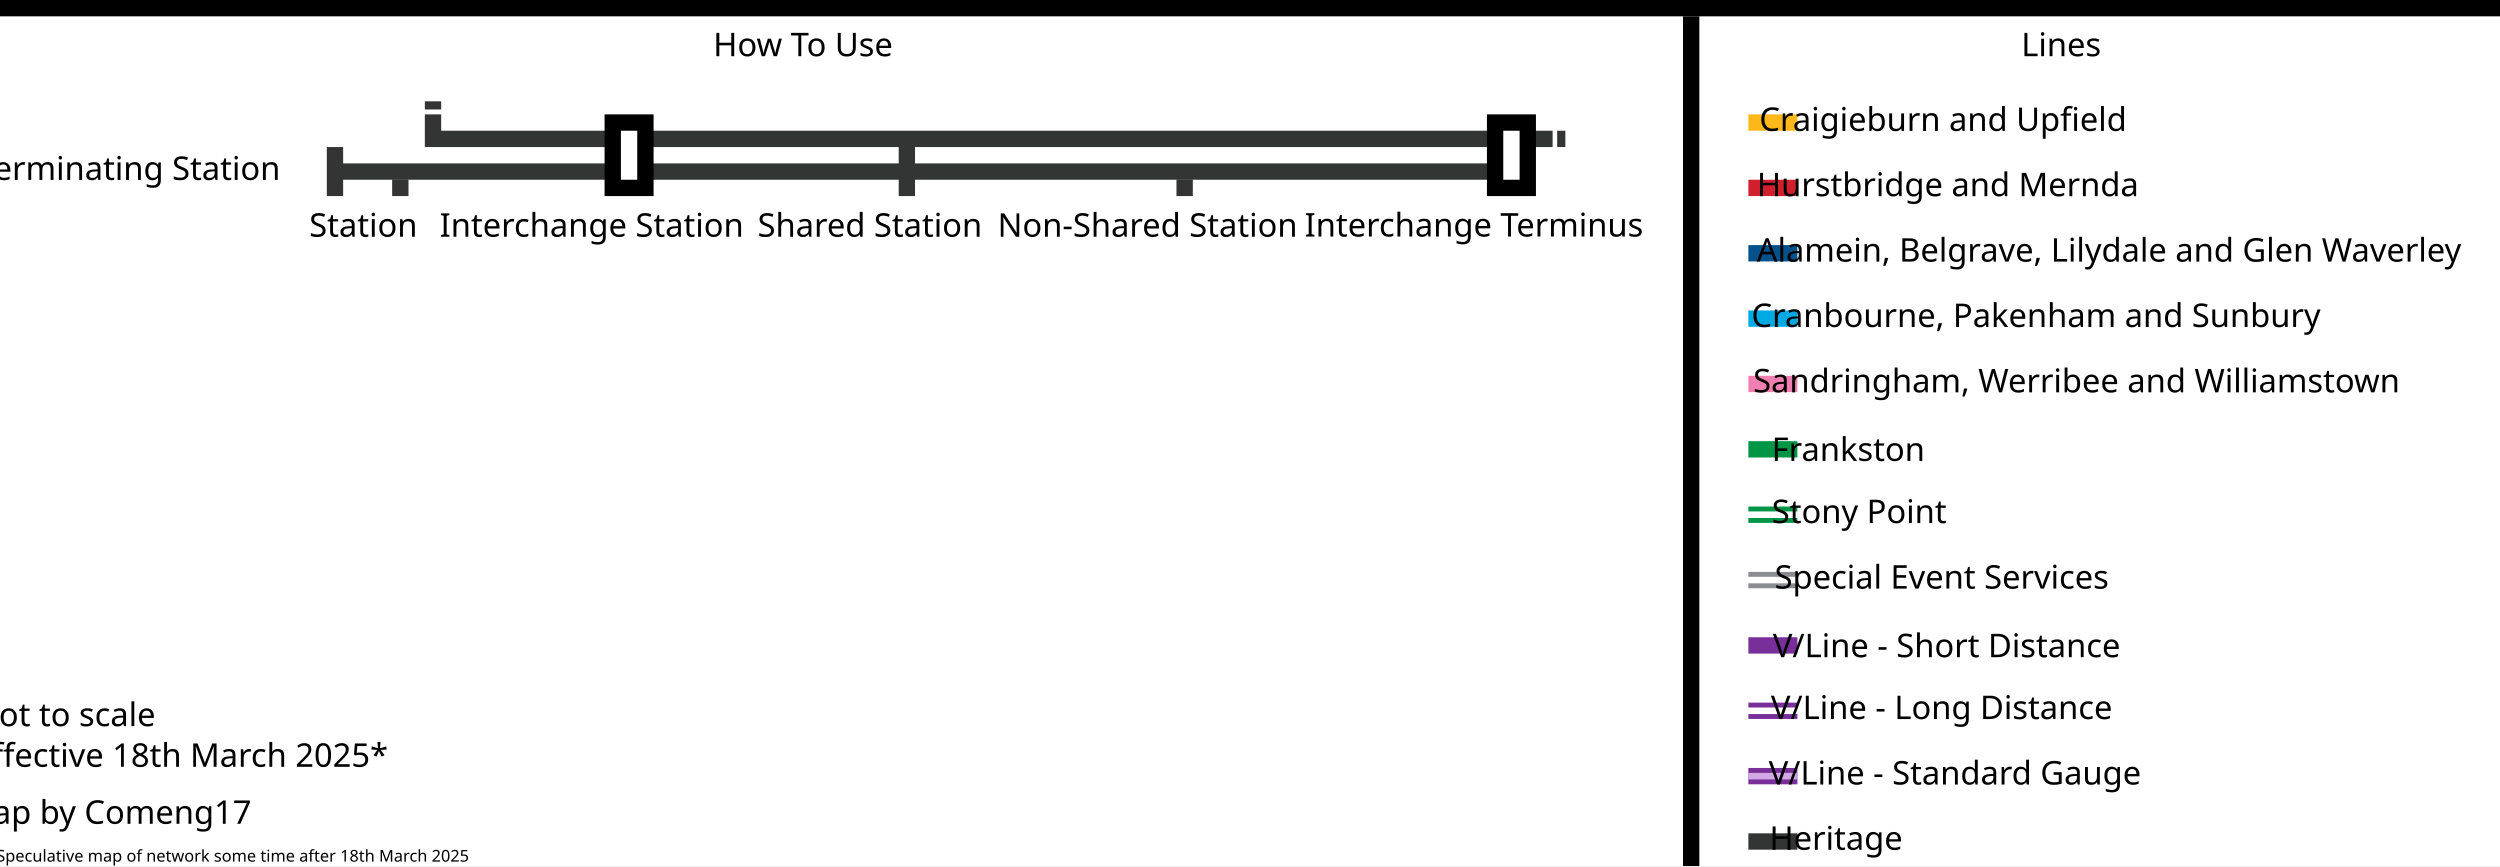
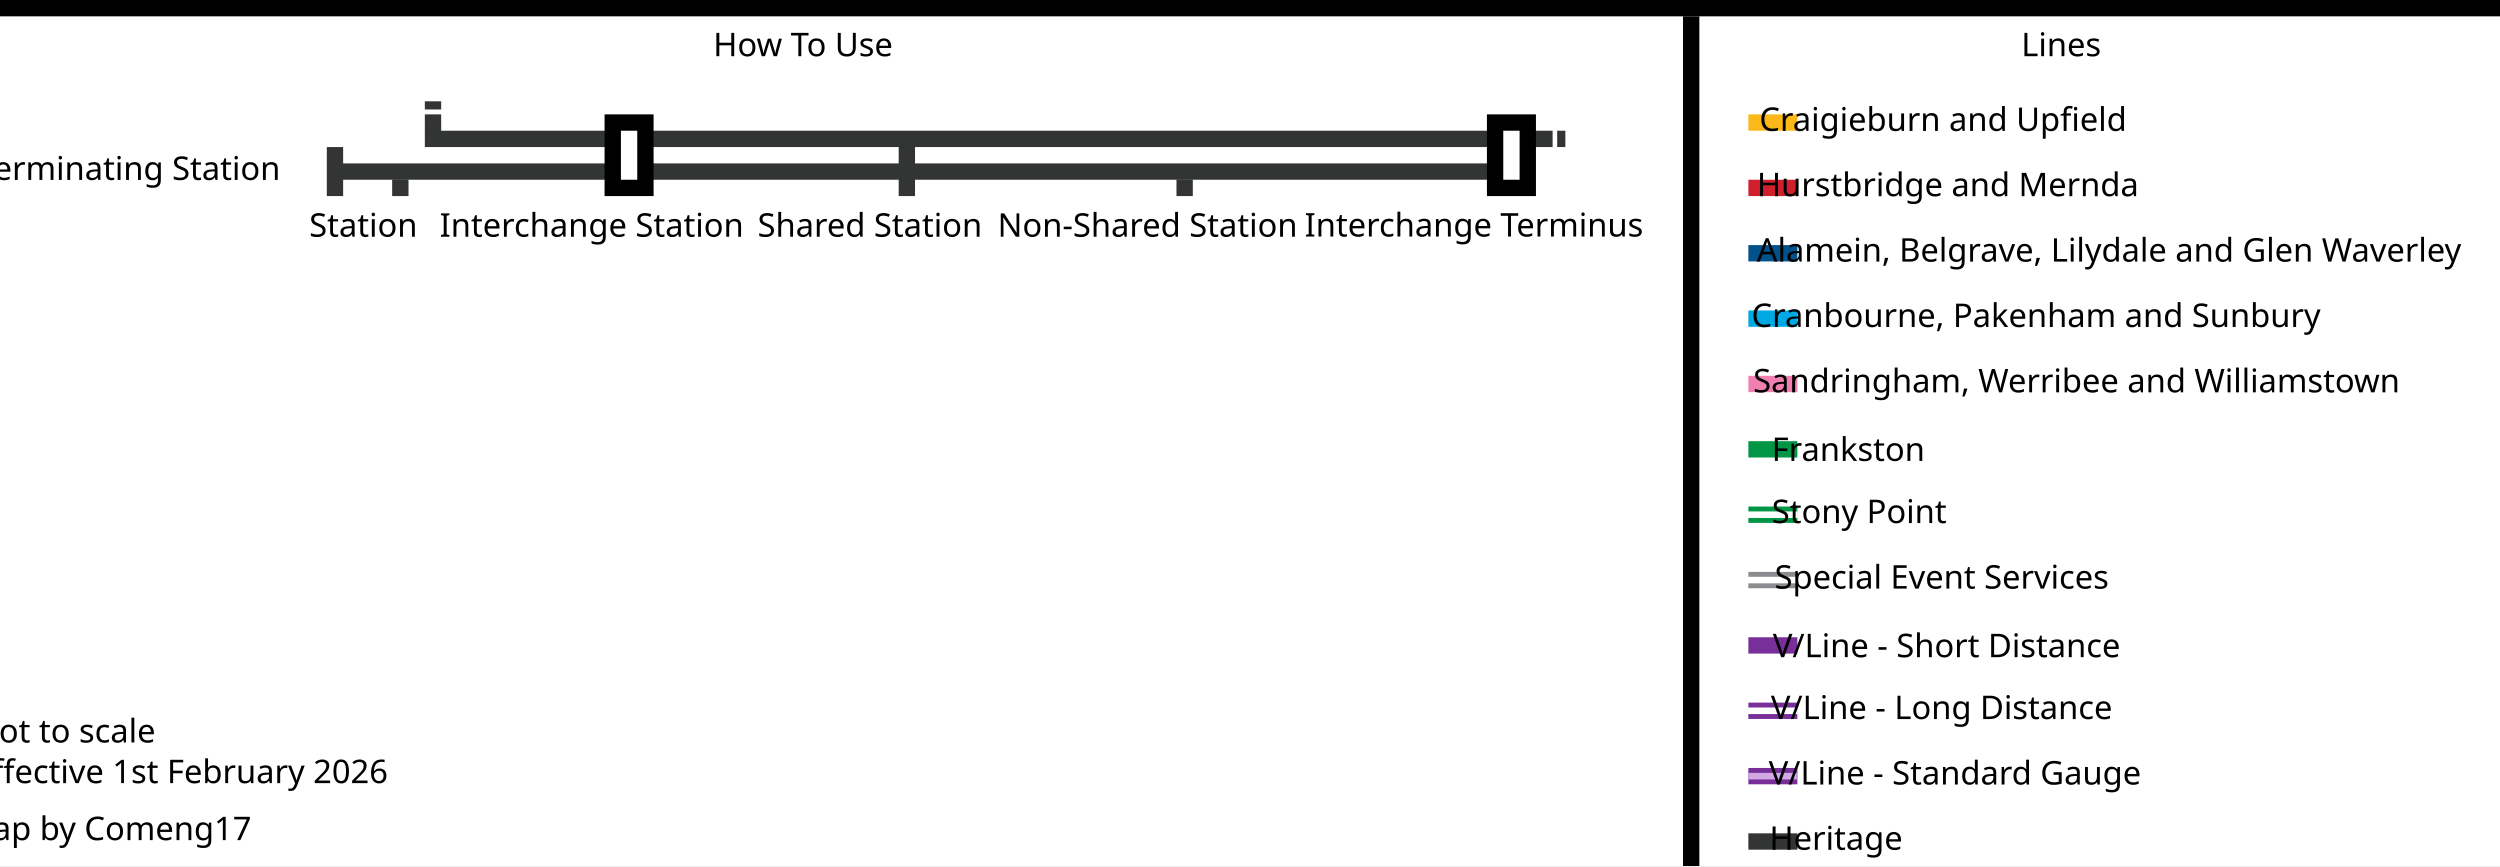
<svg xmlns="http://www.w3.org/2000/svg" width="7650" height="2650" viewBox="0 0 2024.063 701.146" version="1.1" id="svg5" xml:space="preserve">
  <defs id="defs2" />
  <g id="layer1" transform="translate(3333.75,1957.917)">
    <g id="g411" transform="translate(0,-1.0507812e-5)">
      <rect style="display:inline;fill:#000000;fill-opacity:1;stroke-width:586.547;stroke-linecap:square" id="rect398" width="1362.604" height="687.917" x="-3333.75" y="-1944.688" />
      <rect style="display:inline;fill:#000000;fill-opacity:1;stroke-width:404.558;stroke-linecap:square" id="rect413" width="648.229" height="687.917" x="-1957.917" y="-1944.688" />
    </g>
    <rect style="fill:#ffffff;fill-opacity:1;stroke-width:2064.05;stroke-linecap:square" id="rect593-5" width="2024.062" height="701.146" x="-3333.75" y="-1957.917" />
    <g id="g2342-4" style="display:inline" transform="matrix(0.1,0,0,0.1443272,-3320.521,-1944.688)">
      <rect style="fill:#000000;fill-opacity:1;stroke-width:481.072;stroke-linecap:square" id="rect2331-0" width="132.292" height="4766.368" x="13493.75" y="-1.44895e-14" />
      <rect style="fill:#000000;fill-opacity:1;stroke-width:825.189;stroke-linecap:square" id="rect9896-8" width="20240.625" height="91.661" x="-132.292" y="-91.661" />
    </g>
    <g id="g7930" transform="matrix(0.1,0,0,0.1183432,-2394.214,-1944.688)">
      <g id="g7933" transform="translate(0,223.5726)">
        <rect style="fill:#333434;fill-opacity:1;stroke:none;stroke-width:22.396;stroke-linecap:square;stroke-dasharray:none;stroke-opacity:1" id="rect10348" width="111.786" height="396.875" x="-5477.536" y="4759.852" transform="rotate(-90)" />
        <g id="g8011" transform="matrix(6,0,0,1,-114461.41,-7713.266)">
          <rect style="fill:#782f9a;fill-opacity:1;stroke:none;stroke-width:0.963;stroke-linecap:square;stroke-dasharray:none;stroke-opacity:1" id="rect8003" width="6.615" height="12.404" x="-1346.729" y="-181.101" transform="matrix(10,0,0,9.011836,33337.5,14263.924)" />
          <rect style="fill:#d2a9e5;fill-opacity:1;stroke:none;stroke-width:0.606;stroke-linecap:square;stroke-dasharray:none;stroke-opacity:1" id="rect8005" width="6.545" height="4.962" x="-1346.729" y="-177.38" transform="matrix(10,0,0,9.011836,33337.5,14263.924)" />
        </g>
        <g id="g7978" transform="matrix(0,-0.845,1.183432,0,-13454.063,16879.754)">
          <rect style="fill:#782f9a;fill-opacity:1;stroke:none;stroke-width:22.396;stroke-linecap:square;stroke-dasharray:none;stroke-opacity:1" id="rect7970" width="132.292" height="335.359" x="14552.081" y="15390.761" />
          <rect style="fill:#ffffff;fill-opacity:1;stroke:none;stroke-width:14.259;stroke-linecap:square;stroke-dasharray:none;stroke-opacity:1" id="rect7972" width="52.917" height="339.831" x="14591.769" y="15388.524" />
        </g>
        <rect style="fill:#782f9a;fill-opacity:1;stroke:none;stroke-width:22.396;stroke-linecap:square;stroke-dasharray:none;stroke-opacity:1" id="rect7967" width="111.786" height="396.875" x="-4136.1" y="4759.854" transform="rotate(-90)" />
        <g id="g7990" transform="translate(-25664.585,-8272.198)">
          <rect style="fill:#8a8c8f;fill-opacity:1;stroke:none;stroke-width:22.396;stroke-linecap:square;stroke-dasharray:none;stroke-opacity:1" id="rect7980" width="396.875" height="111.786" x="30424.439" y="11849.365" />
          <rect style="fill:#ffffff;fill-opacity:1;stroke:none;stroke-width:14.259;stroke-linecap:square;stroke-dasharray:none;stroke-opacity:1" id="rect7982" width="402.167" height="44.715" x="30421.793" y="11882.901" />
        </g>
        <g id="g8000" transform="matrix(0,-0.845,1.183432,0,-34792.709,38119.184)">
          <rect style="fill:#009645;fill-opacity:1;stroke:none;stroke-width:22.396;stroke-linecap:square;stroke-dasharray:none;stroke-opacity:1" id="rect7992" width="132.292" height="335.359" x="41275" y="33421.918" />
          <rect style="fill:#ffffff;fill-opacity:1;stroke:none;stroke-width:14.259;stroke-linecap:square;stroke-dasharray:none;stroke-opacity:1" id="rect7994" width="52.917" height="339.831" x="41314.688" y="33419.68" />
        </g>
        <rect style="fill:#009645;fill-opacity:1;stroke:none;stroke-width:22.396;stroke-linecap:square;stroke-dasharray:none;stroke-opacity:1" id="rect7961" width="396.875" height="111.786" x="4759.852" y="2682.875" />
        <rect style="fill:#f17fb1;fill-opacity:1;stroke:none;stroke-width:22.396;stroke-linecap:square;stroke-dasharray:none;stroke-opacity:1" id="rect7964" width="396.875" height="111.786" x="4759.852" y="2235.729" />
        <rect style="fill:#00a8e4;fill-opacity:1;stroke:none;stroke-width:22.396;stroke-linecap:square;stroke-dasharray:none;stroke-opacity:1" id="rect7958" width="396.875" height="111.786" x="4759.852" y="1788.583" />
        <rect style="fill:#01518a;fill-opacity:1;stroke:none;stroke-width:22.396;stroke-linecap:square;stroke-dasharray:none;stroke-opacity:1" id="rect7955" width="396.875" height="111.786" x="-5156.727" y="1341.438" transform="scale(-1,1)" />
        <rect style="display:inline;fill:#d0202e;fill-opacity:1;stroke:none;stroke-width:22.396;stroke-linecap:square;stroke-dasharray:none;stroke-opacity:1" id="rect7951" width="396.875" height="111.786" x="-5156.727" y="894.292" transform="scale(-1,1)" />
        <rect style="fill:#fcb818;fill-opacity:1;stroke:none;stroke-width:22.396;stroke-linecap:square;stroke-dasharray:none;stroke-opacity:1" id="rect7926" width="111.786" height="396.875" x="447.146" y="4759.852" transform="matrix(0,1,1,0,0,0)" />
      </g>
      <g id="g9528" transform="translate(-2.647851,223.5726)">
        <text xml:space="preserve" style="font-size:243.215px;font-family:'Book Antiqua';-inkscape-font-specification:'Book Antiqua';text-align:center;text-anchor:middle;fill:#00a8e4;fill-opacity:1;stroke:none;stroke-width:164.781;stroke-linecap:square;stroke-dasharray:none;stroke-opacity:1" x="5315.226" y="5959.503" id="text11337" transform="scale(1.087857,0.9192388)">
          <tspan style="font-style:normal;font-variant:normal;font-weight:normal;font-stretch:normal;font-size:243.215px;font-family:'Network Sans 2019';-inkscape-font-specification:'Network Sans 2019, ';fill:#000000;fill-opacity:1;stroke-width:164.781" x="5315.226" y="5959.503" id="tspan11335">Heritage</tspan>
        </text>
        <text xml:space="preserve" style="font-size:243.215px;font-family:'Book Antiqua';-inkscape-font-specification:'Book Antiqua';text-align:center;text-anchor:middle;fill:#00a8e4;fill-opacity:1;stroke:none;stroke-width:164.781;stroke-linecap:square;stroke-dasharray:none;stroke-opacity:1" x="6199.678" y="5473.803" id="text9520-4-3" transform="scale(1.087857,0.9192388)">
          <tspan style="font-style:normal;font-variant:normal;font-weight:normal;font-stretch:normal;font-size:243.215px;font-family:'Network Sans 2019';-inkscape-font-specification:'Network Sans 2019, ';fill:#000000;fill-opacity:1;stroke-width:164.781" x="6199.678" y="5473.803" id="tspan9563-6">V/Line - Standard Gauge</tspan>
        </text>
        <text xml:space="preserve" style="font-size:243.215px;font-family:'Book Antiqua';-inkscape-font-specification:'Book Antiqua';text-align:center;text-anchor:middle;fill:#00a8e4;fill-opacity:1;stroke:none;stroke-width:164.781;stroke-linecap:square;stroke-dasharray:none;stroke-opacity:1" x="6100.933" y="4986.643" id="text9520-4-3-2" transform="scale(1.087857,0.9192388)">
          <tspan style="font-style:normal;font-variant:normal;font-weight:normal;font-stretch:normal;font-size:243.215px;font-family:'Network Sans 2019';-inkscape-font-specification:'Network Sans 2019, ';fill:#000000;fill-opacity:1;stroke-width:164.781" x="6100.933" y="4986.643" id="tspan9563-6-7">V/Line - Long Distance</tspan>
        </text>
        <text xml:space="preserve" style="font-size:243.215px;font-family:'Book Antiqua';-inkscape-font-specification:'Book Antiqua';text-align:center;text-anchor:middle;fill:#00a8e4;fill-opacity:1;stroke:none;stroke-width:164.781;stroke-linecap:square;stroke-dasharray:none;stroke-opacity:1" x="6137.901" y="4526.237" id="text9520-4-3-2-8" transform="scale(1.087857,0.9192388)">
          <tspan style="font-style:normal;font-variant:normal;font-weight:normal;font-stretch:normal;font-size:243.215px;font-family:'Network Sans 2019';-inkscape-font-specification:'Network Sans 2019, ';fill:#000000;fill-opacity:1;stroke-width:164.781" x="6137.901" y="4526.237" id="tspan9563-6-7-8">V/Line - Short Distance</tspan>
        </text>
        <text xml:space="preserve" style="font-size:243.215px;font-family:'Book Antiqua';-inkscape-font-specification:'Book Antiqua';text-align:center;text-anchor:middle;fill:#00a8e4;fill-opacity:1;stroke:none;stroke-width:164.781;stroke-linecap:square;stroke-dasharray:none;stroke-opacity:1" x="6101.419" y="4015.971" id="text9520-4-3-2-8-4" transform="scale(1.087857,0.9192388)">
          <tspan style="font-style:normal;font-variant:normal;font-weight:normal;font-stretch:normal;font-size:243.215px;font-family:'Network Sans 2019';-inkscape-font-specification:'Network Sans 2019, ';fill:#000000;fill-opacity:1;stroke-width:164.781" x="6101.419" y="4015.971" id="tspan9563-6-7-8-5">Special Event Services</tspan>
        </text>
        <text xml:space="preserve" style="font-size:243.215px;font-family:'Book Antiqua';-inkscape-font-specification:'Book Antiqua';text-align:center;text-anchor:middle;fill:#00a8e4;fill-opacity:1;stroke:none;stroke-width:164.781;stroke-linecap:square;stroke-dasharray:none;stroke-opacity:1" x="5487.301" y="3528.081" id="text9520-4-3-2-8-4-5" transform="scale(1.087857,0.9192388)">
          <tspan style="font-style:normal;font-variant:normal;font-weight:normal;font-stretch:normal;font-size:243.215px;font-family:'Network Sans 2019';-inkscape-font-specification:'Network Sans 2019, ';fill:#000000;fill-opacity:1;stroke-width:164.781" x="5487.301" y="3528.081" id="tspan9563-6-7-8-5-0">Stony Point</tspan>
        </text>
        <text xml:space="preserve" style="font-size:243.215px;font-family:'Book Antiqua';-inkscape-font-specification:'Book Antiqua';text-align:center;text-anchor:middle;fill:#00a8e4;fill-opacity:1;stroke:none;stroke-width:164.781;stroke-linecap:square;stroke-dasharray:none;stroke-opacity:1" x="5406.188" y="3065.486" id="text9520-4-3-2-8-4-5-2" transform="scale(1.087857,0.9192388)">
          <tspan style="font-style:normal;font-variant:normal;font-weight:normal;font-stretch:normal;font-size:243.215px;font-family:'Network Sans 2019';-inkscape-font-specification:'Network Sans 2019, ';fill:#000000;fill-opacity:1;stroke-width:164.781" x="5406.188" y="3065.486" id="tspan9563-6-7-8-5-0-6">Frankston</tspan>
        </text>
        <text xml:space="preserve" style="font-size:243.215px;font-family:'Book Antiqua';-inkscape-font-specification:'Book Antiqua';text-align:center;text-anchor:middle;fill:#00a8e4;fill-opacity:1;stroke:none;stroke-width:164.781;stroke-linecap:square;stroke-dasharray:none;stroke-opacity:1" x="7104.68" y="2555.22" id="text9520-4-3-2-8-4-5-2-3" transform="scale(1.087857,0.9192388)">
          <tspan style="font-style:normal;font-variant:normal;font-weight:normal;font-stretch:normal;font-size:243.215px;font-family:'Network Sans 2019';-inkscape-font-specification:'Network Sans 2019, ';fill:#000000;fill-opacity:1;stroke-width:164.781" x="7104.68" y="2555.22" id="tspan9563-6-7-8-5-0-6-2">Sandringham, Werribee and Williamstown</tspan>
        </text>
        <text xml:space="preserve" style="font-size:243.215px;font-family:'Book Antiqua';-inkscape-font-specification:'Book Antiqua';text-align:center;text-anchor:middle;fill:#00a8e4;fill-opacity:1;stroke:none;stroke-width:164.781;stroke-linecap:square;stroke-dasharray:none;stroke-opacity:1" x="6803.337" y="2068.789" id="text9520-4-3-2-8-4-5-2-3-5" transform="scale(1.087857,0.9192388)">
          <tspan style="font-style:normal;font-variant:normal;font-weight:normal;font-stretch:normal;font-size:243.215px;font-family:'Network Sans 2019';-inkscape-font-specification:'Network Sans 2019, ';fill:#000000;fill-opacity:1;stroke-width:164.781" x="6803.337" y="2068.789" id="tspan9563-6-7-8-5-0-6-2-9">Cranbourne, Pakenham and Sunbury</tspan>
        </text>
        <text xml:space="preserve" style="font-size:243.215px;font-family:'Book Antiqua';-inkscape-font-specification:'Book Antiqua';text-align:center;text-anchor:middle;fill:#00a8e4;fill-opacity:1;stroke:none;stroke-width:164.781;stroke-linecap:square;stroke-dasharray:none;stroke-opacity:1" x="7346.072" y="1582.359" id="text9520-4" transform="scale(1.087857,0.9192388)">
          <tspan style="font-style:normal;font-variant:normal;font-weight:normal;font-stretch:normal;font-size:243.215px;font-family:'Network Sans 2019';-inkscape-font-specification:'Network Sans 2019, ';fill:#000000;fill-opacity:1;stroke-width:164.781" x="7346.072" y="1582.359" id="tspan9563">Alamein, Belgrave, Lilydale and Glen Waverley</tspan>
        </text>
        <text xml:space="preserve" style="font-size:243.215px;font-family:'Book Antiqua';-inkscape-font-specification:'Book Antiqua';text-align:center;text-anchor:middle;fill:#00a8e4;fill-opacity:1;stroke:none;stroke-width:164.781;stroke-linecap:square;stroke-dasharray:none;stroke-opacity:1" x="6147.021" y="1095.198" id="text9520" transform="scale(1.087857,0.9192388)">
          <tspan style="font-style:normal;font-variant:normal;font-weight:normal;font-stretch:normal;font-size:243.215px;font-family:'Network Sans 2019';-inkscape-font-specification:'Network Sans 2019, ';fill:#000000;fill-opacity:1;stroke-width:164.781" x="6147.021" y="1095.198" id="tspan9518">Hurstbridge and Mernda</tspan>
        </text>
        <text xml:space="preserve" style="font-size:243.215px;font-family:'Book Antiqua';-inkscape-font-specification:'Book Antiqua';text-align:center;text-anchor:middle;fill:#00a8e4;fill-opacity:1;stroke:none;stroke-width:164.781;stroke-linecap:square;stroke-dasharray:none;stroke-opacity:1" x="6111.269" y="609.497" id="text9532" transform="scale(1.087857,0.9192388)">
          <tspan style="font-style:normal;font-variant:normal;font-weight:normal;font-stretch:normal;font-size:243.215px;font-family:'Network Sans 2019';-inkscape-font-specification:'Network Sans 2019, ';fill:#000000;fill-opacity:1;stroke-width:164.781" x="6111.269" y="609.497" id="tspan9530">Craigieburn and Upfield</tspan>
        </text>
      </g>
      <g id="g9801">
        <text xml:space="preserve" style="font-size:243.215px;font-family:'Book Antiqua';-inkscape-font-specification:'Book Antiqua';text-align:center;text-anchor:middle;fill:#00a8e4;fill-opacity:1;stroke:none;stroke-width:164.781;stroke-linecap:square;stroke-dasharray:none;stroke-opacity:1" x="6988.181" y="296.722" id="text9793" transform="scale(1.087857,0.9192388)">
          <tspan style="font-style:normal;font-variant:normal;font-weight:normal;font-stretch:normal;font-size:243.215px;font-family:'Network Sans 2019';-inkscape-font-specification:'Network Sans 2019, ';fill:#000000;fill-opacity:1;stroke-width:164.781" x="6988.181" y="296.722" id="tspan9791">Lines</tspan>
        </text>
      </g>
    </g>
    <g id="g2513-3" transform="matrix(0.1,0,0,0.1183432,-3161.771,-1865.313)">
      <g id="g2524-2" transform="matrix(0,-0.845,1.183432,0,529.1663,1565.01)">
        <g id="g4827-8" transform="translate(264.5833,561.168)">
          <rect style="fill:#333434;fill-opacity:1;stroke-width:612.065;stroke-linecap:square" id="rect2344-6" width="132.292" height="7715.502" x="1322.917" y="444.91" />
          <rect style="fill:#333434;fill-opacity:1;stroke-width:74.407;stroke-linecap:square" id="rect4833-7" width="134.938" height="111.786" x="1452.562" y="444.91" />
          <rect style="fill:#333434;fill-opacity:1;stroke-width:52.095;stroke-linecap:square" id="rect4835-1" width="66.146" height="111.786" x="1627.188" y="444.91" />
          <rect style="fill:#333434;fill-opacity:1;stroke-width:52.095;stroke-linecap:square" id="rect4926-9" width="55.893" height="132.292" x="-8247.605" y="1322.917" transform="rotate(-90)" />
        </g>
        <g id="g4831-0">
          <rect style="fill:#333434;fill-opacity:1;stroke-width:616.573;stroke-linecap:square" id="rect4829-0" width="132.292" height="7829.524" x="1322.917" y="444.91" />
        </g>
      </g>
      <g id="g2528-0" transform="matrix(0,-0.845,1.183432,0,529.1663,1565.01)">
        <g id="g4907-3" transform="matrix(0,-8.45,10,0,-529.1667,10507.927)" style="display:inline">
          <rect style="fill:#000000;fill-opacity:1;stroke:none;stroke-width:111.754;stroke-linecap:square;stroke-dasharray:none;stroke-opacity:1" id="rect4903-2" width="39.688" height="66.146" x="224.896" y="171.979" />
          <rect style="fill:#ffffff;fill-opacity:1;stroke:none;stroke-width:49.978;stroke-linecap:square;stroke-dasharray:none;stroke-opacity:1" id="rect4905-0" width="13.229" height="39.688" x="238.125" y="185.208" />
        </g>
        <rect style="display:inline;fill:#333434;fill-opacity:1;stroke-width:74.407;stroke-linecap:square" id="rect4871-8" width="134.938" height="111.786" x="1190.625" y="6148.256" />
        <rect style="display:inline;fill:#333434;fill-opacity:1;stroke-width:128.031;stroke-linecap:square" id="rect4846-9" width="399.521" height="111.786" x="1190.625" y="4247.886" />
        <g id="g4818-9" transform="matrix(0,-8.45,10,0,-529.1667,4471.459)" style="display:inline">
          <rect style="fill:#000000;fill-opacity:1;stroke:none;stroke-width:111.754;stroke-linecap:square;stroke-dasharray:none;stroke-opacity:1" id="rect4814-9" width="39.688" height="66.146" x="224.896" y="171.979" />
          <rect style="fill:#ffffff;fill-opacity:1;stroke:none;stroke-width:49.978;stroke-linecap:square;stroke-dasharray:none;stroke-opacity:1" id="rect4816-0" width="13.229" height="39.688" x="238.125" y="185.208" />
        </g>
        <rect style="fill:#333434;fill-opacity:1;stroke-width:74.406;stroke-linecap:square" id="rect2505-5" width="134.938" height="111.786" x="1190.625" y="782.505" />
        <rect style="fill:#333434;fill-opacity:1;stroke-width:127.606;stroke-linecap:square" id="rect2455-8" width="396.875" height="111.786" x="1190.625" y="335.359" />
      </g>
      <g id="g2517-9" transform="matrix(0,-0.845,1.183432,0,539.8839,1565.01)">
        <text xml:space="preserve" style="font-size:243.215px;font-family:'Book Antiqua';-inkscape-font-specification:'Book Antiqua';text-align:center;text-anchor:middle;fill:#00a8e4;fill-opacity:1;stroke:none;stroke-width:164.781;stroke-linecap:square;stroke-dasharray:none;stroke-opacity:1" x="9177.119" y="-793.492" id="text2349-9" transform="matrix(0,0.9192389,-1.087857,0,0,0)">
          <tspan style="font-style:normal;font-variant:normal;font-weight:normal;font-stretch:normal;font-size:243.215px;font-family:'Network Sans 2019';-inkscape-font-specification:'Network Sans 2019, ';fill:#000000;fill-opacity:1;stroke-width:164.781" x="9177.119" y="-793.492" id="tspan2347-0">Interchange Terminus</tspan>
        </text>
        <text xml:space="preserve" style="font-size:243.215px;font-family:'Book Antiqua';-inkscape-font-specification:'Book Antiqua';text-align:center;text-anchor:middle;fill:#00a8e4;fill-opacity:1;stroke:none;stroke-width:164.781;stroke-linecap:square;stroke-dasharray:none;stroke-opacity:1" x="6748.007" y="-792.032" id="text4855-3-1" transform="matrix(0,0.9192389,-1.087857,0,0,0)">
          <tspan style="font-style:normal;font-variant:normal;font-weight:normal;font-stretch:normal;font-size:243.215px;font-family:'Network Sans 2019';-inkscape-font-specification:'Network Sans 2019, ';fill:#000000;fill-opacity:1;stroke-width:164.781" x="6748.007" y="-792.032" id="tspan4853-0-7">Non-Shared Station</tspan>
        </text>
        <text xml:space="preserve" style="font-size:243.215px;font-family:'Book Antiqua';-inkscape-font-specification:'Book Antiqua';text-align:center;text-anchor:middle;fill:#00a8e4;fill-opacity:1;stroke:none;stroke-width:164.781;stroke-linecap:square;stroke-dasharray:none;stroke-opacity:1" x="4681.286" y="-792.032" id="text4855-32" transform="matrix(0,0.9192389,-1.087857,0,0,0)">
          <tspan style="font-style:normal;font-variant:normal;font-weight:normal;font-stretch:normal;font-size:243.215px;font-family:'Network Sans 2019';-inkscape-font-specification:'Network Sans 2019, ';fill:#000000;fill-opacity:1;stroke-width:164.781" x="4681.286" y="-792.032" id="tspan4853-1">Shared Station</tspan>
        </text>
        <text xml:space="preserve" style="font-size:243.215px;font-family:'Book Antiqua';-inkscape-font-specification:'Book Antiqua';text-align:center;text-anchor:middle;fill:#00a8e4;fill-opacity:1;stroke:none;stroke-width:164.781;stroke-linecap:square;stroke-dasharray:none;stroke-opacity:1" x="2610.916" y="-792.032" id="text4914-2" transform="matrix(0,0.9192389,-1.087857,0,0,0)">
          <tspan style="font-style:normal;font-variant:normal;font-weight:normal;font-stretch:normal;font-size:243.215px;font-family:'Network Sans 2019';-inkscape-font-specification:'Network Sans 2019, ';fill:#000000;fill-opacity:1;stroke-width:164.781" x="2610.916" y="-792.032" id="tspan4912-5">Interchange Station</tspan>
        </text>
        <text xml:space="preserve" style="font-size:243.215px;font-family:'Book Antiqua';-inkscape-font-specification:'Book Antiqua';text-align:center;text-anchor:middle;fill:#00a8e4;fill-opacity:1;stroke:none;stroke-width:164.781;stroke-linecap:square;stroke-dasharray:none;stroke-opacity:1" x="911.449" y="-792.032" id="text4842-1" transform="matrix(0,0.9192389,-1.087857,0,0,0)">
          <tspan style="font-style:normal;font-variant:normal;font-weight:normal;font-stretch:normal;font-size:243.215px;font-family:'Network Sans 2019';-inkscape-font-specification:'Network Sans 2019, ';fill:#000000;fill-opacity:1;stroke-width:164.781" x="911.449" y="-792.032" id="tspan4840-9">Station</tspan>
        </text>
        <text xml:space="preserve" style="font-size:243.215px;font-family:'Book Antiqua';-inkscape-font-specification:'Book Antiqua';text-align:center;text-anchor:middle;fill:#00a8e4;fill-opacity:1;stroke:none;stroke-width:164.781;stroke-linecap:square;stroke-dasharray:none;stroke-opacity:1" x="-832.161" y="-1214.617" id="text4710-8" transform="matrix(0,0.9192389,-1.087857,0,0,0)">
          <tspan style="font-style:normal;font-variant:normal;font-weight:normal;font-stretch:normal;font-size:243.215px;font-family:'Network Sans 2019';-inkscape-font-specification:'Network Sans 2019, ';fill:#000000;fill-opacity:1;stroke-width:164.781" x="-832.161" y="-1214.617" id="tspan4708-2">Terminating Station</tspan>
        </text>
      </g>
      <g id="g6411-9" transform="translate(-1587.5,-111.7865)">
-         <text xml:space="preserve" style="font-size:121.608px;font-family:'Book Antiqua';-inkscape-font-specification:'Book Antiqua';text-align:center;text-anchor:middle;fill:#00a8e4;fill-opacity:1;stroke:none;stroke-width:164.781;stroke-linecap:square;stroke-dasharray:none;stroke-opacity:1" x="1718.625" y="5682.965" id="text1479" transform="matrix(1.087856,0,0,0.9192393,-0.00100034,-1.0954975e-5)">
-           <tspan style="font-style:normal;font-variant:normal;font-weight:normal;font-stretch:normal;font-size:121.608px;font-family:'Network Sans 2019';-inkscape-font-specification:'Network Sans 2019, ';fill:#000000;fill-opacity:1;stroke-width:164.781" x="1718.625" y="5682.965" id="tspan1477">*Speculative map of network some time after 18th March 2025</tspan>
+         <text xml:space="preserve" style="font-size:243.215px;font-family:'Book Antiqua';-inkscape-font-specification:'Book Antiqua';text-align:center;text-anchor:middle;fill:#00a8e4;fill-opacity:1;stroke:none;stroke-width:164.781;stroke-linecap:square;stroke-dasharray:none;stroke-opacity:1" x="961.672" y="5522.932" id="text6419-4" transform="scale(1.087857,0.9192388)">
+           <tspan style="font-style:normal;font-variant:normal;font-weight:normal;font-stretch:normal;font-size:243.215px;font-family:'Network Sans 2019';-inkscape-font-specification:'Network Sans 2019, ';fill:#000000;fill-opacity:1;stroke-width:164.781" x="961.672" y="5522.932" id="tspan6423-5">Map by Comeng17</tspan>
        </text>
-         <text xml:space="preserve" style="font-size:243.215px;font-family:'Book Antiqua';-inkscape-font-specification:'Book Antiqua';text-align:center;text-anchor:middle;fill:#00a8e4;fill-opacity:1;stroke:none;stroke-width:164.781;stroke-linecap:square;stroke-dasharray:none;stroke-opacity:1" x="961.672" y="5401.325" id="text6419-4" transform="scale(1.087857,0.9192388)">
-           <tspan style="font-style:normal;font-variant:normal;font-weight:normal;font-stretch:normal;font-size:243.215px;font-family:'Network Sans 2019';-inkscape-font-specification:'Network Sans 2019, ';fill:#000000;fill-opacity:1;stroke-width:164.781" x="961.672" y="5401.325" id="tspan6423-5">Map by Comeng17</tspan>
+         <text xml:space="preserve" style="font-size:243.215px;font-family:'Book Antiqua';-inkscape-font-specification:'Book Antiqua';text-align:center;text-anchor:middle;fill:#00a8e4;fill-opacity:1;stroke:none;stroke-width:164.781;stroke-linecap:square;stroke-dasharray:none;stroke-opacity:1" x="1509.149" y="5098.761" id="text1473" transform="scale(1.087856,0.9192393)">
+           <tspan style="font-style:normal;font-variant:normal;font-weight:normal;font-stretch:normal;font-size:243.215px;font-family:'Network Sans 2019';-inkscape-font-specification:'Network Sans 2019, ';fill:#000000;fill-opacity:1;stroke-width:164.781" x="1509.149" y="5098.761" id="tspan1471">Effective 1st February 2026</tspan>
        </text>
-         <text xml:space="preserve" style="font-size:243.215px;font-family:'Book Antiqua';-inkscape-font-specification:'Book Antiqua';text-align:center;text-anchor:middle;fill:#00a8e4;fill-opacity:1;stroke:none;stroke-width:164.781;stroke-linecap:square;stroke-dasharray:none;stroke-opacity:1" x="1509.149" y="4977.155" id="text1473" transform="matrix(1.087856,0,0,0.9192393,-0.00100034,-1.0954975e-5)">
-           <tspan style="font-style:normal;font-variant:normal;font-weight:normal;font-stretch:normal;font-size:243.215px;font-family:'Network Sans 2019';-inkscape-font-specification:'Network Sans 2019, ';fill:#000000;fill-opacity:1;stroke-width:164.781" x="1509.149" y="4977.155" id="tspan1471">Effective 18th March 2025*</tspan>
-         </text>
-         <text xml:space="preserve" style="font-size:243.215px;font-family:'Book Antiqua';-inkscape-font-specification:'Book Antiqua';text-align:center;text-anchor:middle;fill:#00a8e4;fill-opacity:1;stroke:none;stroke-width:164.781;stroke-linecap:square;stroke-dasharray:none;stroke-opacity:1" x="645.006" y="4674.598" id="text6415-8" transform="scale(1.087857,0.9192388)">
-           <tspan style="font-style:normal;font-variant:normal;font-weight:normal;font-stretch:normal;font-size:243.215px;font-family:'Network Sans 2019';-inkscape-font-specification:'Network Sans 2019, ';fill:#000000;fill-opacity:1;stroke-width:164.781" x="645.006" y="4674.598" id="tspan6413-5">Not to scale</tspan>
+         <text xml:space="preserve" style="font-size:243.215px;font-family:'Book Antiqua';-inkscape-font-specification:'Book Antiqua';text-align:center;text-anchor:middle;fill:#00a8e4;fill-opacity:1;stroke:none;stroke-width:164.781;stroke-linecap:square;stroke-dasharray:none;stroke-opacity:1" x="645.006" y="4796.204" id="text6415-8" transform="scale(1.087857,0.9192388)">
+           <tspan style="font-style:normal;font-variant:normal;font-weight:normal;font-stretch:normal;font-size:243.215px;font-family:'Network Sans 2019';-inkscape-font-specification:'Network Sans 2019, ';fill:#000000;fill-opacity:1;stroke-width:164.781" x="645.006" y="4796.204" id="tspan6413-5">Not to scale</tspan>
        </text>
        <text xml:space="preserve" style="font-size:243.215px;font-family:'Book Antiqua';-inkscape-font-specification:'Book Antiqua';text-align:center;text-anchor:middle;fill:#00a8e4;fill-opacity:1;stroke:none;stroke-width:164.781;stroke-linecap:square;stroke-dasharray:none;stroke-opacity:1" x="6139.361" y="-311.316" id="text7937-3" transform="scale(1.087857,0.9192388)">
          <tspan style="font-style:normal;font-variant:normal;font-weight:normal;font-stretch:normal;font-size:243.215px;font-family:'Network Sans 2019';-inkscape-font-specification:'Network Sans 2019, ';fill:#000000;fill-opacity:1;stroke-width:164.781" x="6139.361" y="-311.316" id="tspan7935-0">How To Use</tspan>
        </text>
      </g>
    </g>
  </g>
</svg>
